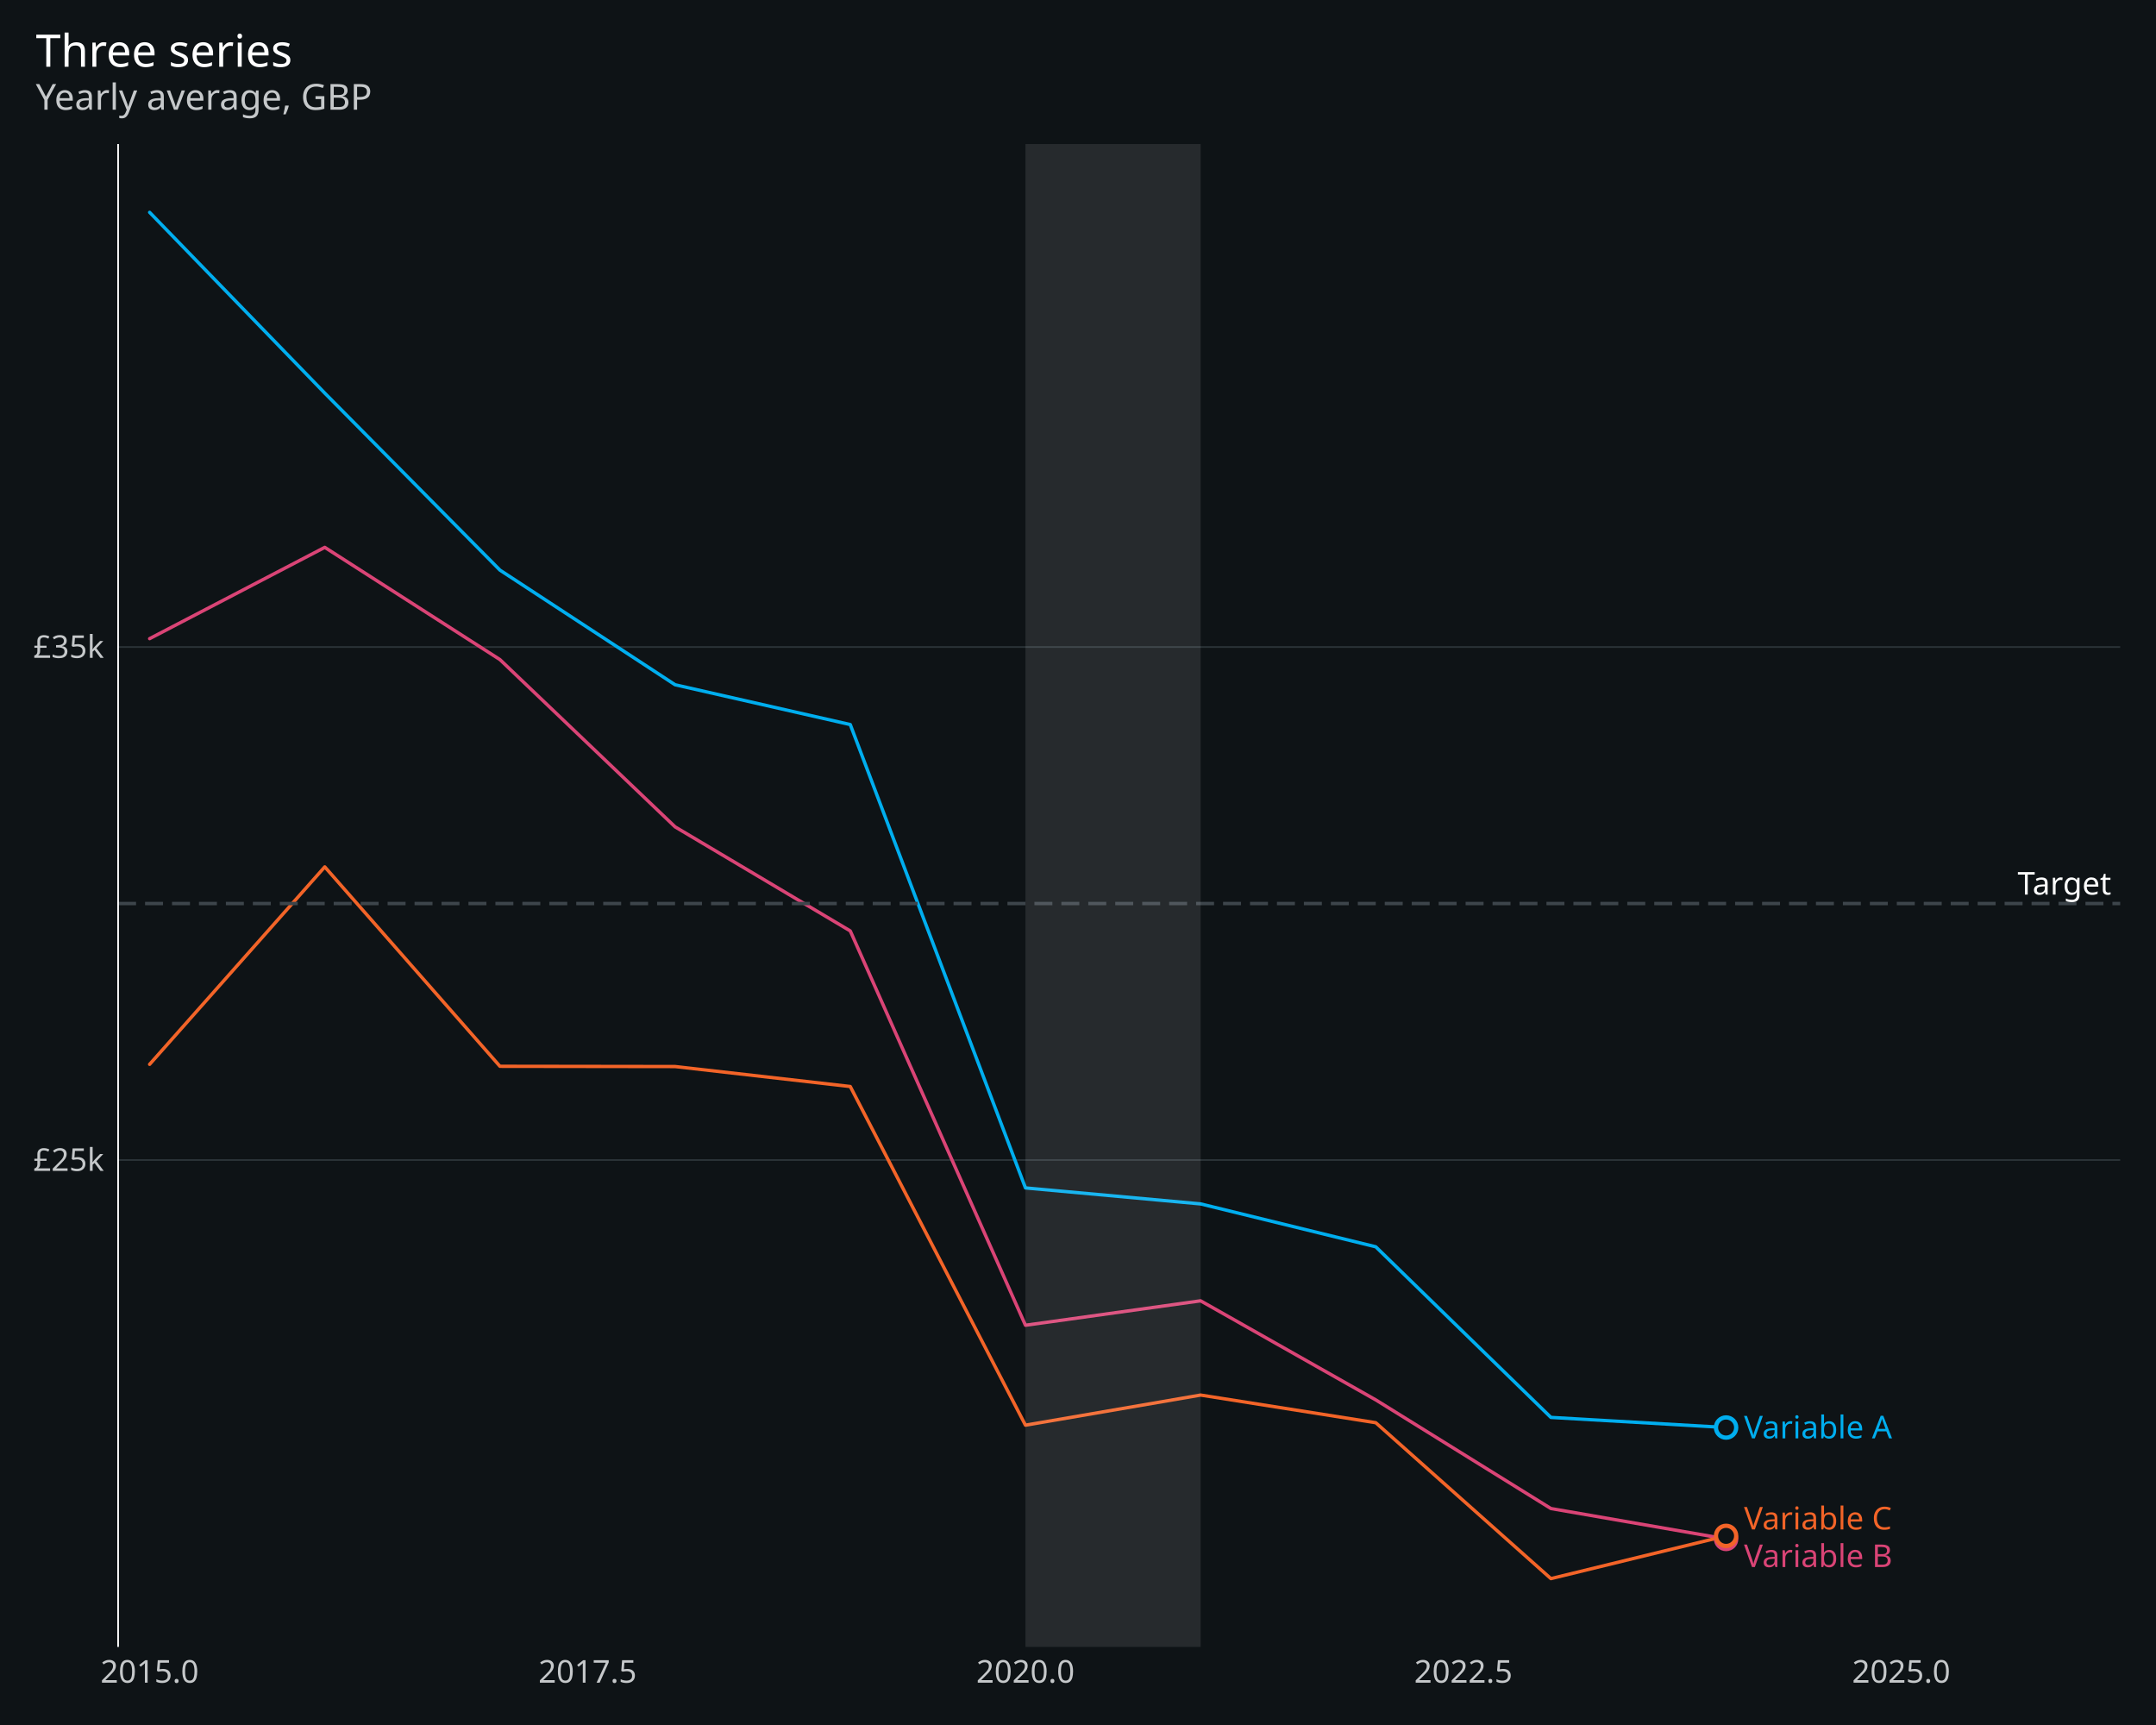
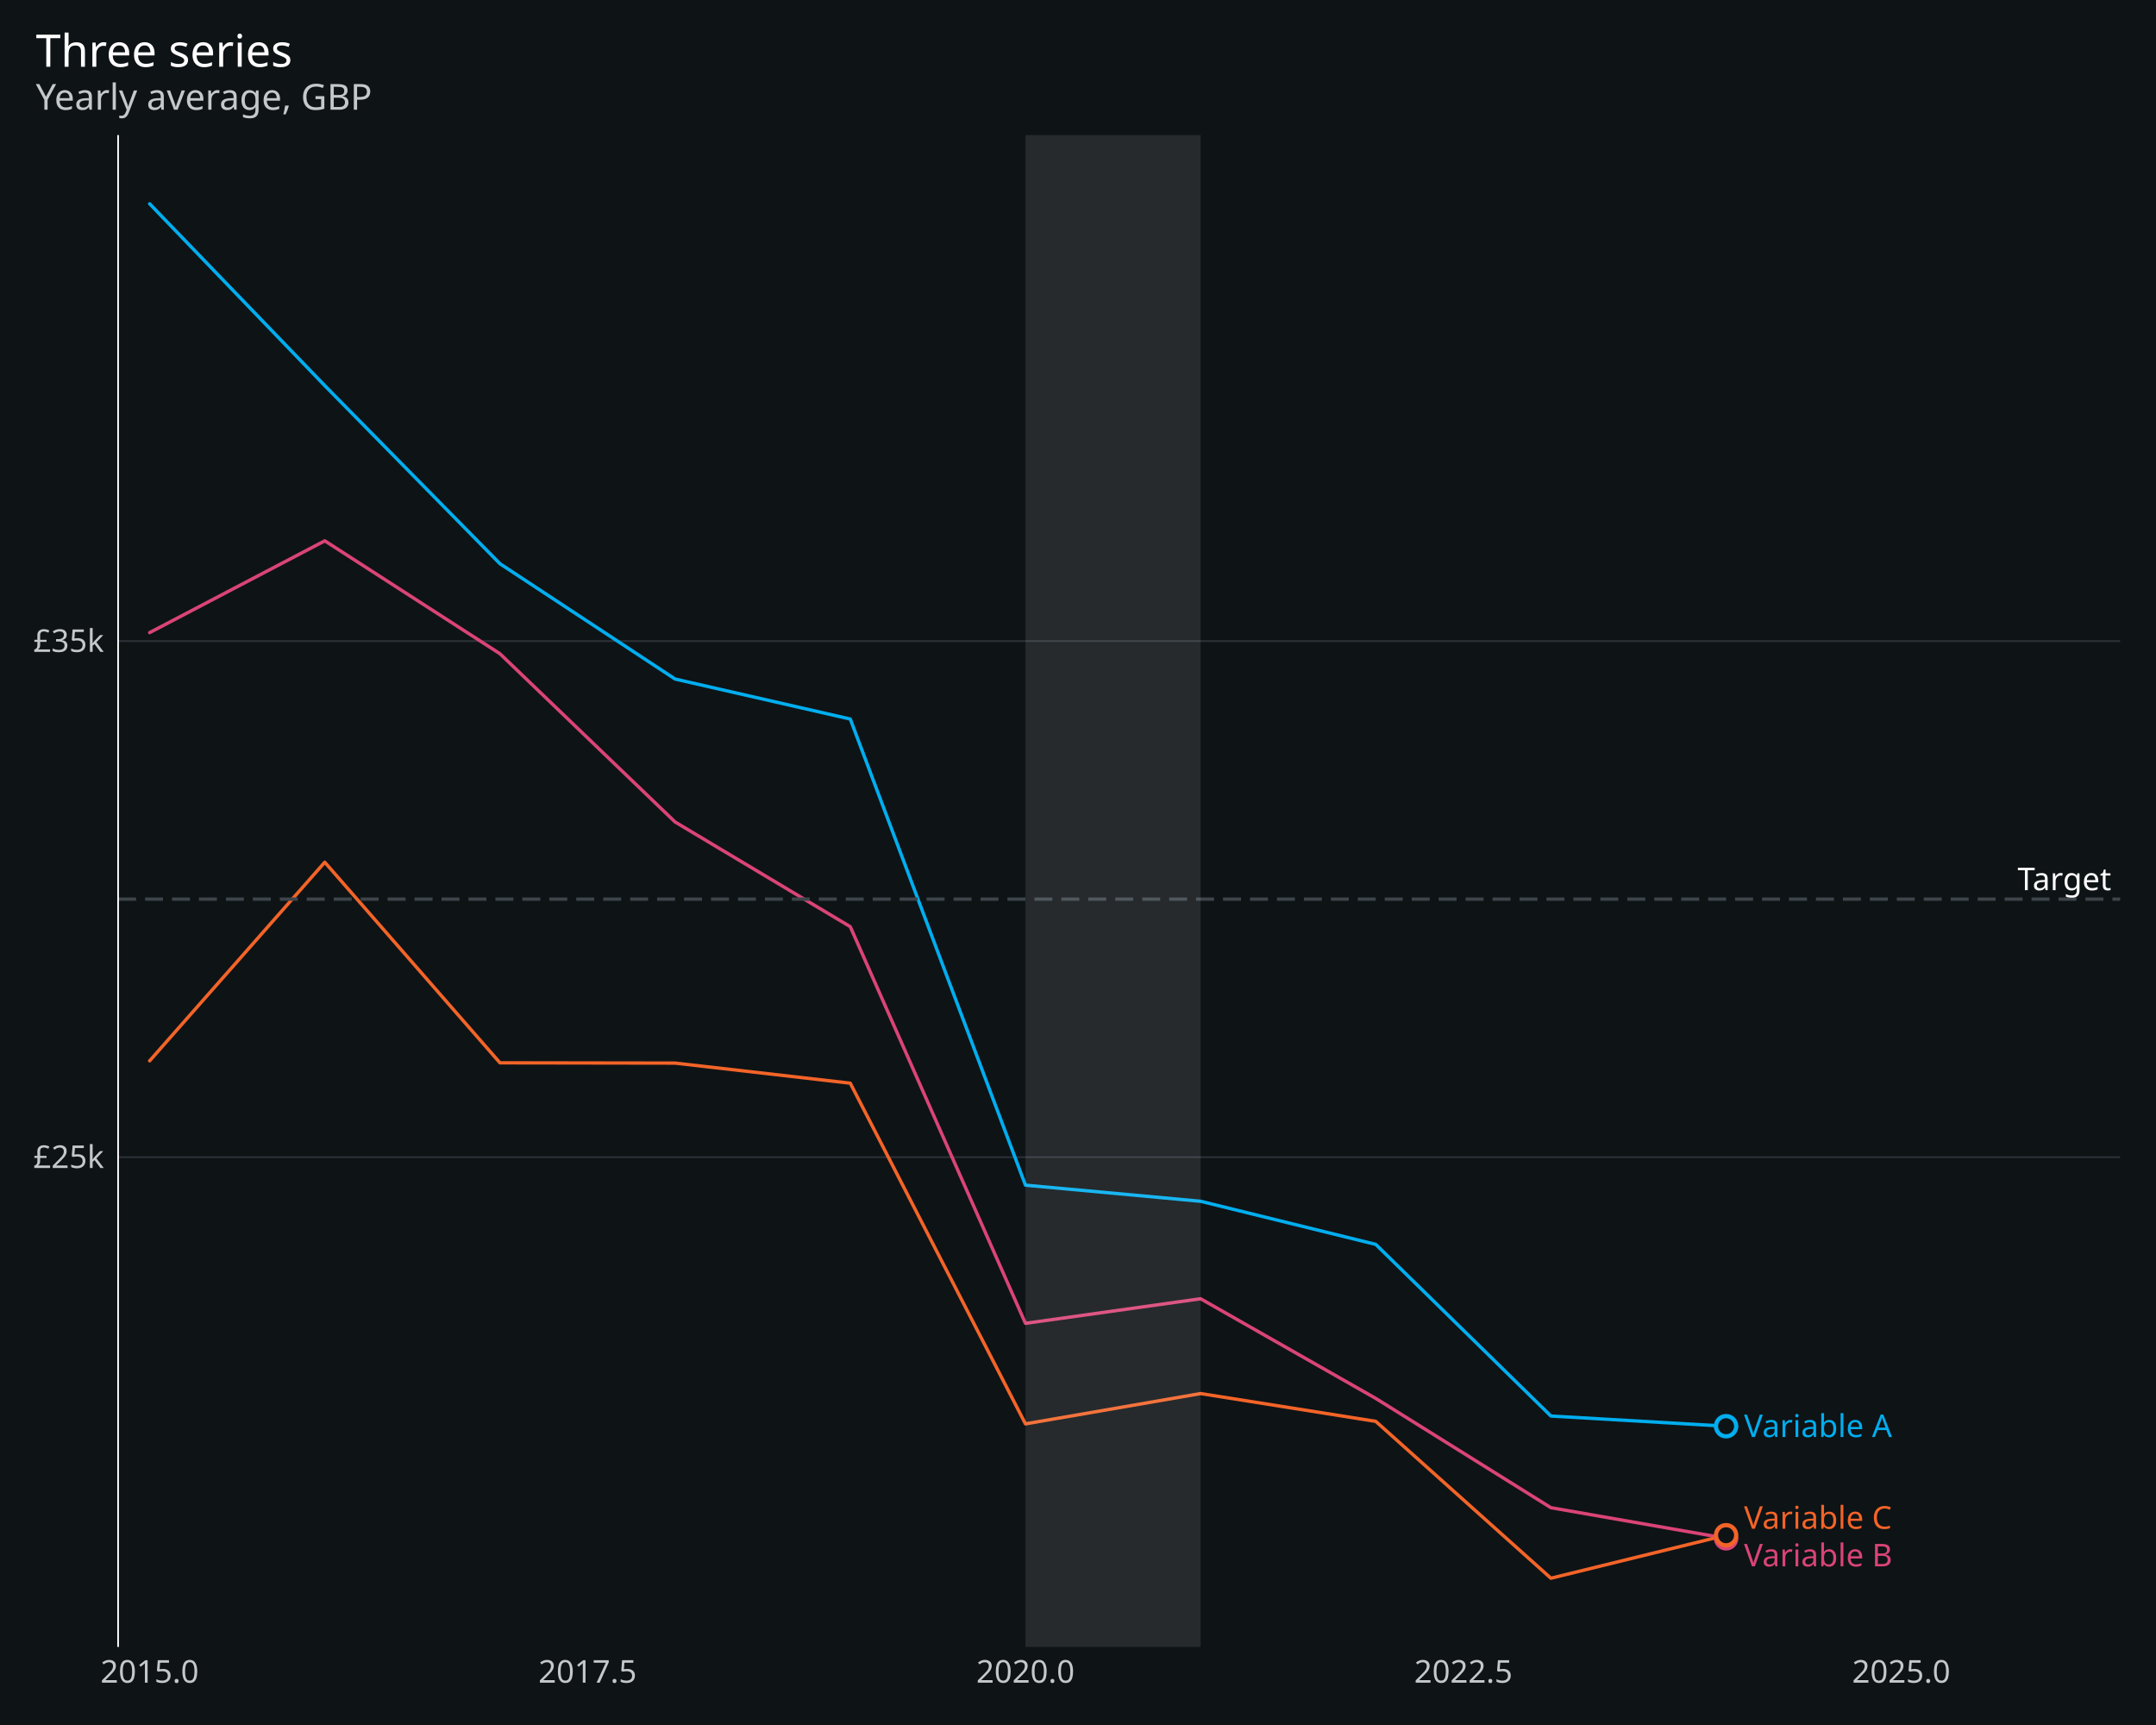
<svg xmlns="http://www.w3.org/2000/svg" class="svglite" data-engine-version="2.0" width="720.00pt" height="576.00pt" viewBox="0 0 720.00 576.00">
  <defs>
    <style type="text/css">
    .svglite line, .svglite polyline, .svglite polygon, .svglite path, .svglite rect, .svglite circle {
      fill: none;
      stroke: #000000;
      stroke-linecap: round;
      stroke-linejoin: round;
      stroke-miterlimit: 10.00;
    }
  </style>
  </defs>
  <rect width="100%" height="100%" style="stroke: none; fill: #FFFFFF;" />
  <defs>
    <clipPath id="cpMC4wMHw3MjAuMDB8MC4wMHw1NzYuMDA=">
      <rect x="0.00" y="0.00" width="720.00" height="576.00" />
    </clipPath>
  </defs>
  <g clip-path="url(#cpMC4wMHw3MjAuMDB8MC4wMHw1NzYuMDA=)">
    <rect x="0.00" y="0.00" width="720.00" height="576.00" style="stroke-width: 1.02; stroke: none; fill: #0E1316;" />
  </g>
  <defs>
-     <clipPath id="cpMzkuNDR8NzA4LjA0fDQ4LjEwfDU0OS45Mw==">
-       <rect x="39.44" y="48.10" width="668.61" height="501.83" />
+     <clipPath id="cpMzkuNDR8NzA4LjA0fDQ1LjExfDU0OS45Mw==">
+       <rect x="39.44" y="45.11" width="668.61" height="504.82" />
    </clipPath>
  </defs>
-   <g clip-path="url(#cpMzkuNDR8NzA4LjA0fDQ4LjEwfDU0OS45Mw==)">
-     <rect x="39.44" y="48.10" width="668.61" height="501.83" style="stroke-width: 1.02; stroke: none; fill: #0E1316;" />
-     <polyline points="39.44,387.35 708.04,387.35 " style="stroke-width: 0.56; stroke: #2B3338; stroke-linecap: butt;" />
-     <polyline points="39.44,216.05 708.04,216.05 " style="stroke-width: 0.56; stroke: #2B3338; stroke-linecap: butt;" />
-     <polyline points="49.97,70.91 108.46,131.27 166.96,190.37 225.45,228.65 283.95,241.94 342.45,396.66 400.94,402.00 459.44,416.32 517.93,473.29 576.43,476.67 " style="stroke-width: 1.12; stroke: #00AEEF;" />
-     <polyline points="49.97,213.25 108.46,182.77 166.96,220.25 225.45,276.10 283.95,310.85 342.45,442.52 400.94,434.36 459.44,467.44 517.93,503.72 576.43,513.87 " style="stroke-width: 1.12; stroke: #DA4476;" />
-     <polyline points="49.97,355.39 108.46,289.46 166.96,356.05 225.45,356.13 283.95,362.80 342.45,475.89 400.94,465.83 459.44,475.06 517.93,527.12 576.43,512.85 " style="stroke-width: 1.12; stroke: #F36428;" />
-     <circle cx="576.43" cy="476.67" r="3.38" style="stroke-width: 1.42; stroke: #00AEEF; fill: #0E1316;" />
-     <circle cx="576.43" cy="513.87" r="3.38" style="stroke-width: 1.42; stroke: #DA4476; fill: #0E1316;" />
-     <circle cx="576.43" cy="512.85" r="3.38" style="stroke-width: 1.42; stroke: #F36428; fill: #0E1316;" />
-     <text x="582.41" y="480.28" style="font-size: 10.50px; fill: #00AEEF; font-family: sans;" textLength="48.45px" lengthAdjust="spacingAndGlyphs">Variable A</text>
-     <text x="582.41" y="523.25" style="font-size: 10.50px; fill: #DA4476; font-family: sans;" textLength="48.45px" lengthAdjust="spacingAndGlyphs">Variable B</text>
-     <text x="582.41" y="510.70" style="font-size: 10.50px; fill: #F36428; font-family: sans;" textLength="49.03px" lengthAdjust="spacingAndGlyphs">Variable C</text>
-     <line x1="39.44" y1="301.70" x2="708.04" y2="301.70" style="stroke-width: 1.12; stroke: #3D454B; stroke-dasharray: 6.00,3.00; stroke-linecap: butt;" />
-     <text x="705.06" y="298.71" text-anchor="end" style="font-size: 10.50px; fill: #FFFFFF; font-family: sans;" textLength="30.35px" lengthAdjust="spacingAndGlyphs">Target</text>
-     <rect x="342.45" y="48.10" width="58.50" height="501.83" style="stroke-width: 0.56; stroke: none; stroke-linecap: butt; stroke-linejoin: miter; fill: #FFFFFF; fill-opacity: 0.10;" />
+   <g clip-path="url(#cpMzkuNDR8NzA4LjA0fDQ1LjExfDU0OS45Mw==)">
+     <rect x="39.44" y="45.11" width="668.61" height="504.82" style="stroke-width: 1.02; stroke: none; fill: #0E1316;" />
+     <polyline points="39.44,386.39 708.04,386.39 " style="stroke-width: 0.56; stroke: #2B3338; stroke-linecap: butt;" />
+     <polyline points="39.44,214.06 708.04,214.06 " style="stroke-width: 0.56; stroke: #2B3338; stroke-linecap: butt;" />
+     <polyline points="49.97,68.05 108.46,128.77 166.96,188.23 225.45,226.74 283.95,240.10 342.45,395.74 400.94,401.12 459.44,415.52 517.93,472.83 576.43,476.23 " style="stroke-width: 1.12; stroke: #00AEEF;" />
+     <polyline points="49.97,211.24 108.46,180.59 166.96,218.29 225.45,274.47 283.95,309.43 342.45,441.88 400.94,433.67 459.44,466.95 517.93,503.44 576.43,513.66 " style="stroke-width: 1.12; stroke: #DA4476;" />
+     <polyline points="49.97,354.23 108.46,287.91 166.96,354.89 225.45,354.98 283.95,361.69 342.45,475.45 400.94,465.33 459.44,474.61 517.93,526.99 576.43,512.63 " style="stroke-width: 1.12; stroke: #F36428;" />
+     <circle cx="576.43" cy="476.23" r="3.38" style="stroke-width: 1.42; stroke: #00AEEF; fill: #0E1316;" />
+     <circle cx="576.43" cy="513.66" r="3.38" style="stroke-width: 1.42; stroke: #DA4476; fill: #0E1316;" />
+     <circle cx="576.43" cy="512.63" r="3.38" style="stroke-width: 1.42; stroke: #F36428; fill: #0E1316;" />
+     <text x="582.41" y="479.85" style="font-size: 10.50px; fill: #00AEEF; font-family: sans;" textLength="48.45px" lengthAdjust="spacingAndGlyphs">Variable A</text>
+     <text x="582.41" y="523.03" style="font-size: 10.50px; fill: #DA4476; font-family: sans;" textLength="48.45px" lengthAdjust="spacingAndGlyphs">Variable B</text>
+     <text x="582.41" y="510.48" style="font-size: 10.50px; fill: #F36428; font-family: sans;" textLength="49.03px" lengthAdjust="spacingAndGlyphs">Variable C</text>
+     <line x1="39.44" y1="300.23" x2="708.04" y2="300.23" style="stroke-width: 1.12; stroke: #3D454B; stroke-dasharray: 6.00,3.00; stroke-linecap: butt;" />
+     <text x="705.06" y="297.24" text-anchor="end" style="font-size: 10.50px; fill: #FFFFFF; font-family: sans;" textLength="30.35px" lengthAdjust="spacingAndGlyphs">Target</text>
+     <rect x="342.45" y="45.11" width="58.50" height="504.82" style="stroke-width: 0.56; stroke: none; stroke-linecap: butt; stroke-linejoin: miter; fill: #FFFFFF; fill-opacity: 0.10;" />
  </g>
  <g clip-path="url(#cpMC4wMHw3MjAuMDB8MC4wMHw1NzYuMDA=)">
-     <polyline points="39.44,549.93 39.44,48.10 " style="stroke-width: 0.56; stroke: #FFFFFF; stroke-linecap: butt;" />
-     <text x="34.73" y="390.97" text-anchor="end" style="font-size: 10.50px; fill: #C5C8CA; font-family: sans;" textLength="22.77px" lengthAdjust="spacingAndGlyphs">£25k</text>
-     <text x="34.73" y="219.67" text-anchor="end" style="font-size: 10.50px; fill: #C5C8CA; font-family: sans;" textLength="22.77px" lengthAdjust="spacingAndGlyphs">£35k</text>
+     <polyline points="39.44,549.93 39.44,45.11 " style="stroke-width: 0.56; stroke: #FFFFFF; stroke-linecap: butt;" />
+     <text x="34.73" y="390.00" text-anchor="end" style="font-size: 10.50px; fill: #C5C8CA; font-family: sans;" textLength="22.77px" lengthAdjust="spacingAndGlyphs">£25k</text>
+     <text x="34.73" y="217.68" text-anchor="end" style="font-size: 10.50px; fill: #C5C8CA; font-family: sans;" textLength="22.77px" lengthAdjust="spacingAndGlyphs">£35k</text>
    <text x="49.97" y="561.87" text-anchor="middle" style="font-size: 10.50px; fill: #C5C8CA; font-family: sans;" textLength="32.12px" lengthAdjust="spacingAndGlyphs">2015.0</text>
    <text x="196.21" y="561.87" text-anchor="middle" style="font-size: 10.50px; fill: #C5C8CA; font-family: sans;" textLength="32.12px" lengthAdjust="spacingAndGlyphs">2017.5</text>
    <text x="342.45" y="561.87" text-anchor="middle" style="font-size: 10.50px; fill: #C5C8CA; font-family: sans;" textLength="32.12px" lengthAdjust="spacingAndGlyphs">2020.0</text>
    <text x="488.69" y="561.87" text-anchor="middle" style="font-size: 10.50px; fill: #C5C8CA; font-family: sans;" textLength="32.12px" lengthAdjust="spacingAndGlyphs">2022.5</text>
    <text x="634.92" y="561.87" text-anchor="middle" style="font-size: 10.50px; fill: #C5C8CA; font-family: sans;" textLength="32.12px" lengthAdjust="spacingAndGlyphs">2025.0</text>
    <text x="11.96" y="36.64" style="font-size: 12.00px; fill: #C5C8CA; font-family: sans;" textLength="112.74px" lengthAdjust="spacingAndGlyphs">Yearly average, GBP</text>
    <text x="11.96" y="22.28" style="font-size: 15.00px; fill: #FFFFFF; font-family: sans;" textLength="83.38px" lengthAdjust="spacingAndGlyphs">Three series</text>
  </g>
</svg>
